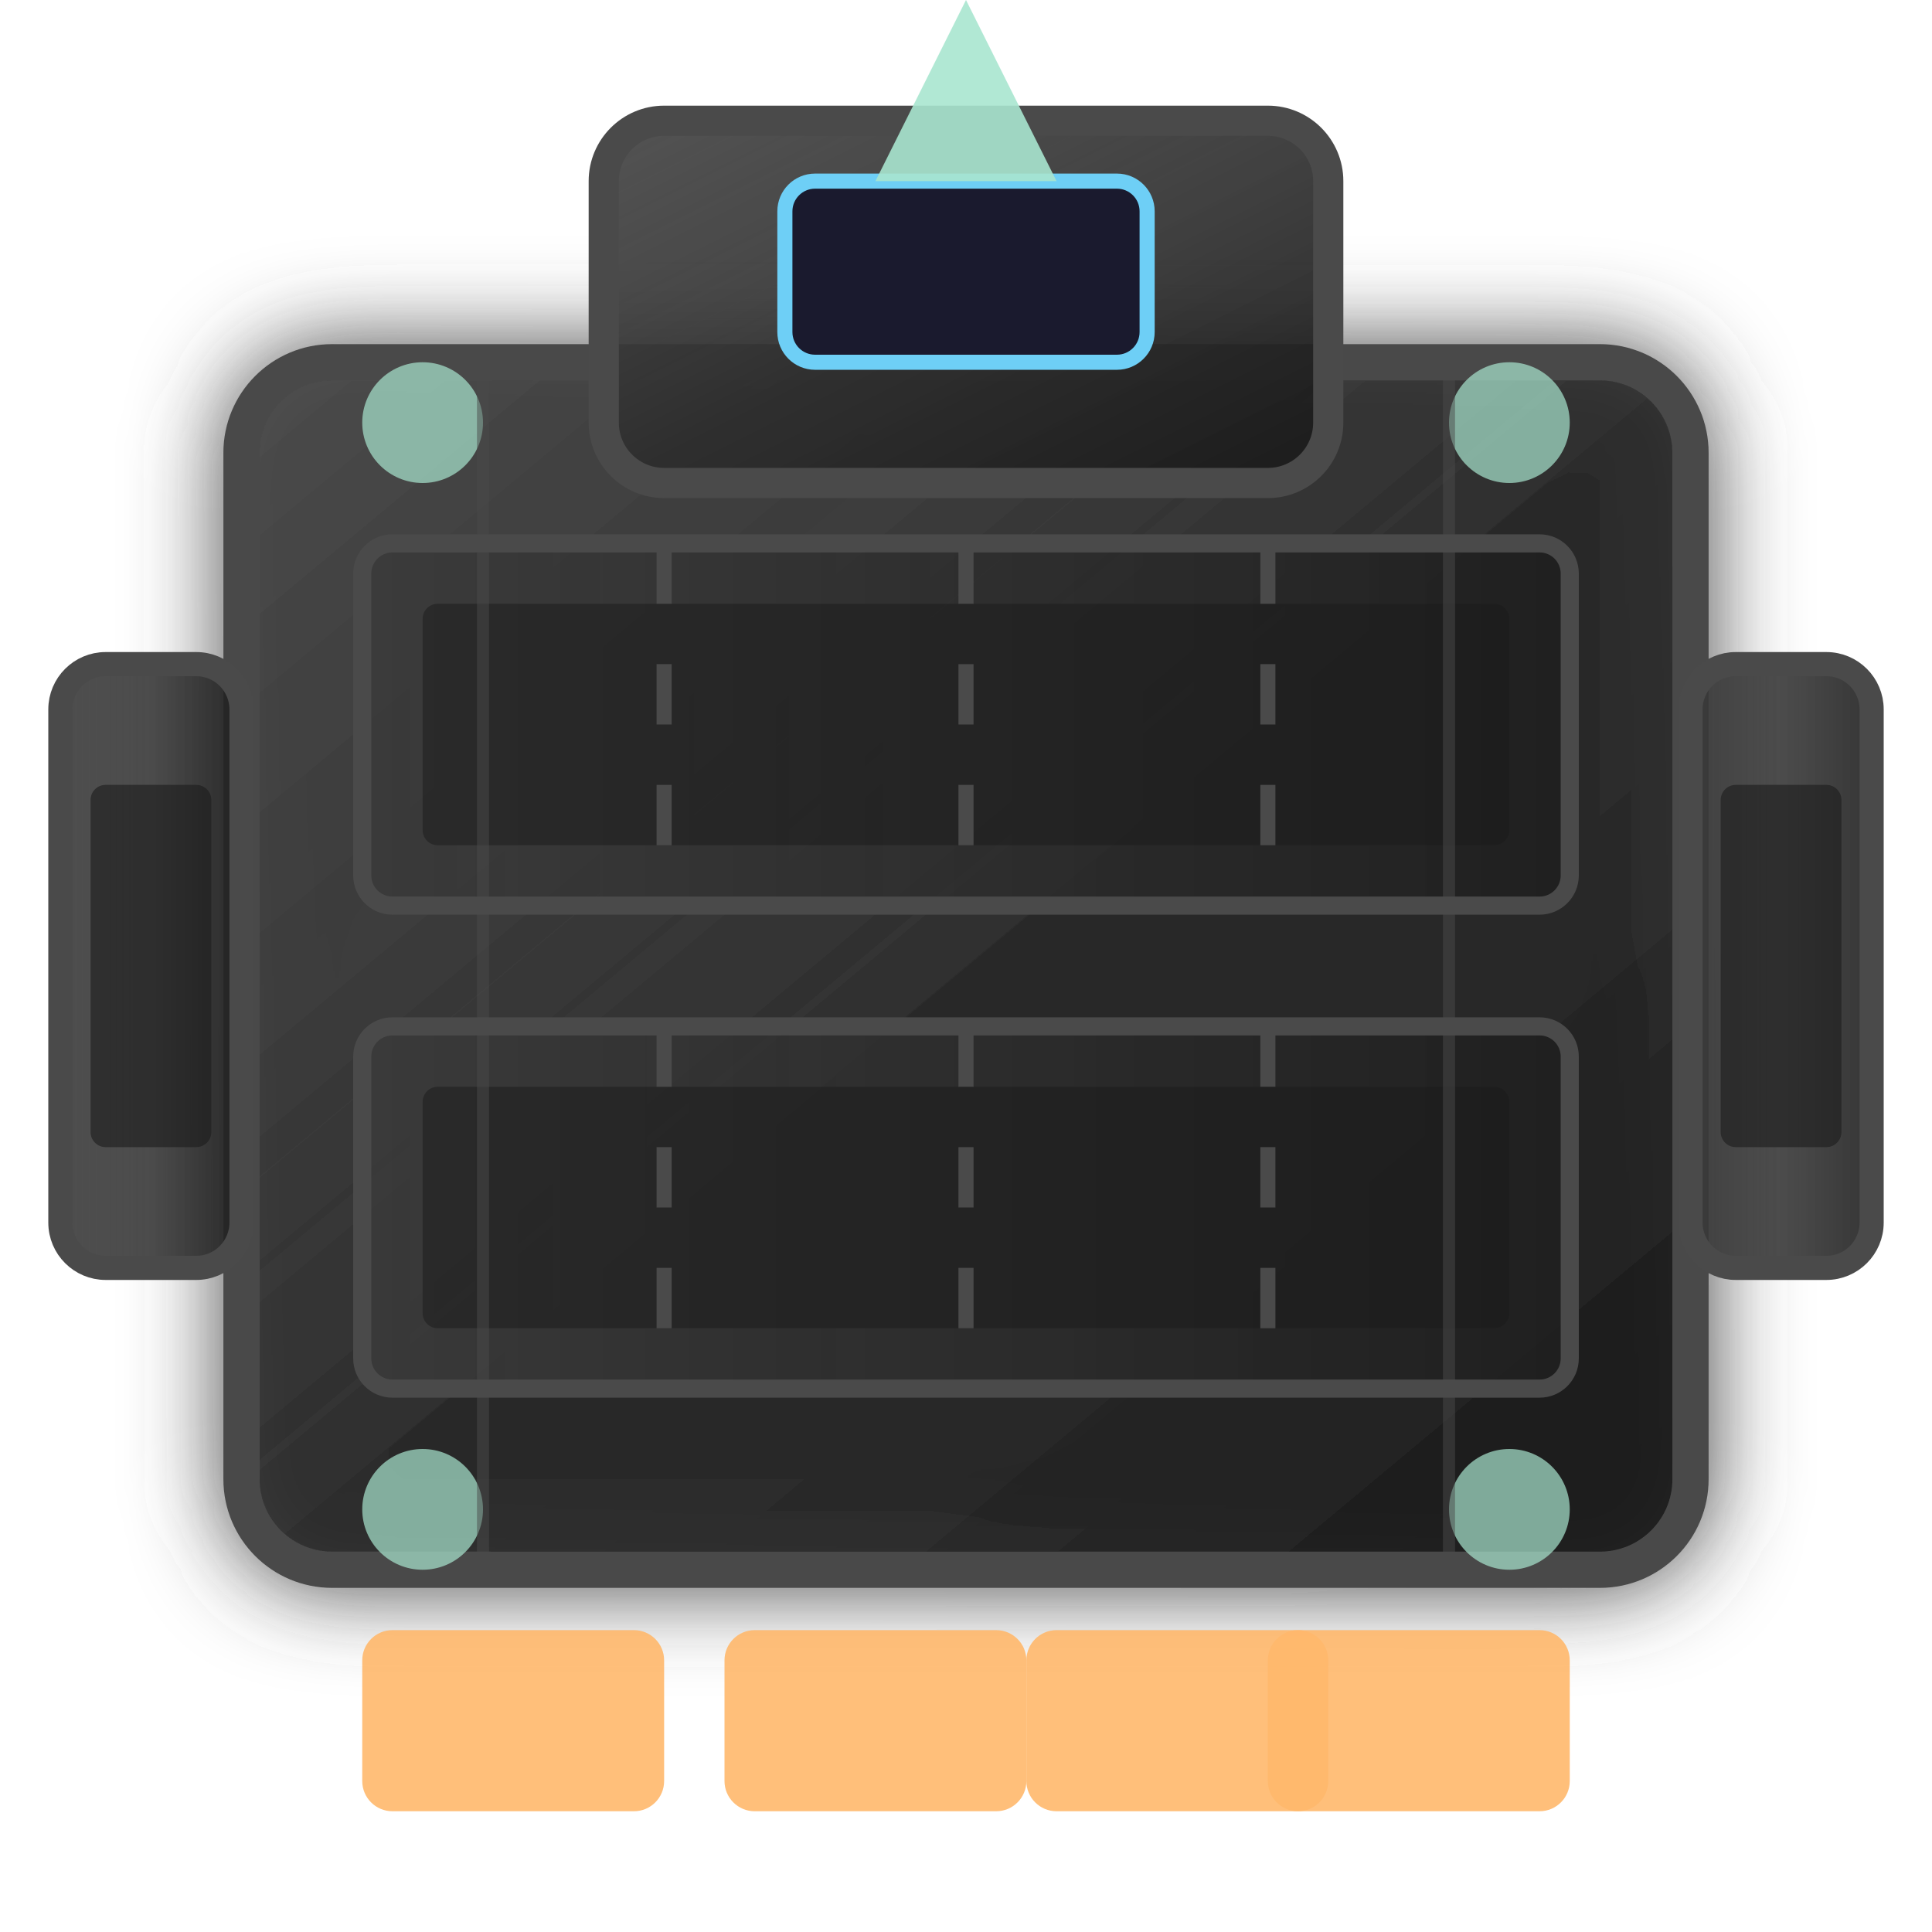
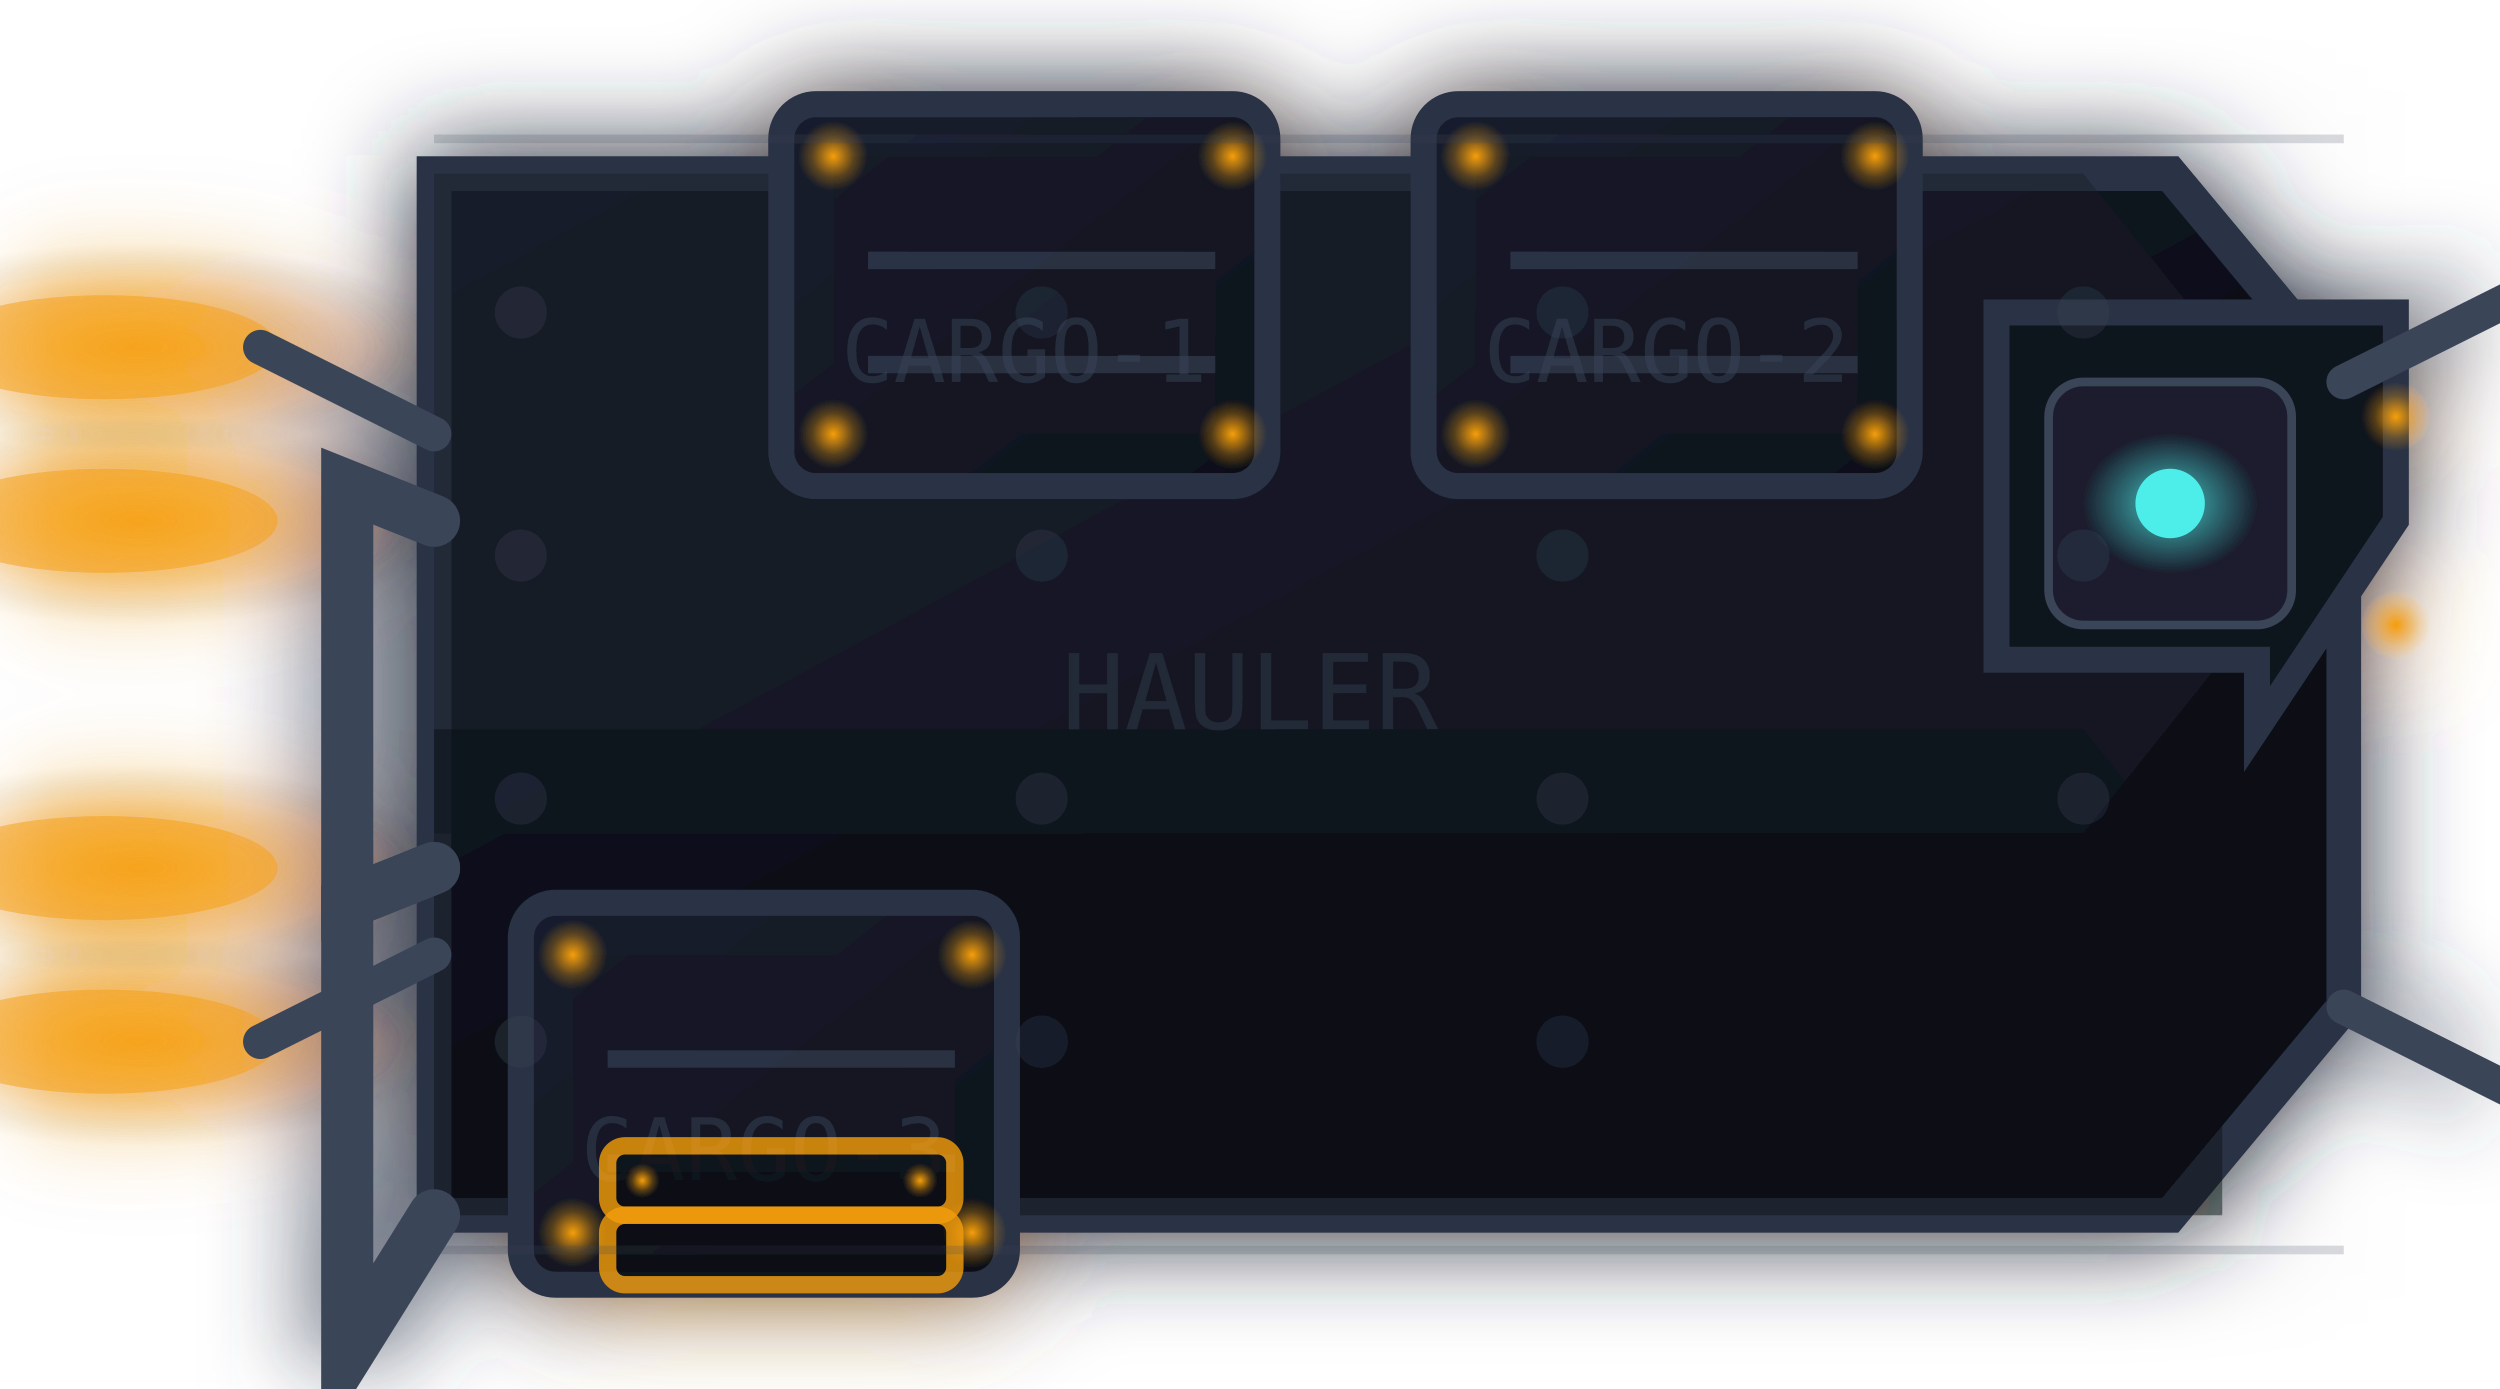
- <svg xmlns="http://www.w3.org/2000/svg" viewBox="0 0 64 64" width="64" height="64">
+ <svg xmlns="http://www.w3.org/2000/svg" viewBox="0 0 144 80" width="144" height="80">
  <defs>
-     <linearGradient id="haulerHull" x1="0%" y1="0%" x2="100%" y2="100%">
-       <stop offset="0%" style="stop-color:#4a4a4a;stop-opacity:0.95" />
-       <stop offset="50%" style="stop-color:#2d2d2d;stop-opacity:0.9" />
-       <stop offset="100%" style="stop-color:#1a1a1a;stop-opacity:0.95" />
-     </linearGradient>
-     <linearGradient id="cargoModule" x1="0%" y1="0%" x2="100%" y2="0%">
-       <stop offset="0%" style="stop-color:#3a3a3a;stop-opacity:0.9" />
-       <stop offset="50%" style="stop-color:#2d2d2d;stop-opacity:0.85" />
-       <stop offset="100%" style="stop-color:#1f1f1f;stop-opacity:0.9" />
-     </linearGradient>
-     <linearGradient id="haulerAccent" x1="0%" y1="0%" x2="0%" y2="100%">
-       <stop offset="0%" style="stop-color:#ffb86b;stop-opacity:0.8" />
-       <stop offset="100%" style="stop-color:#ff9632;stop-opacity:0.6" />
-     </linearGradient>
-     <filter id="haulerGlow" x="-50%" y="-50%" width="200%" height="200%">
-       <feGaussianBlur stdDeviation="1.5" result="coloredBlur" />
+     <filter id="haulerEngineGlow" x="-50%" y="-50%" width="200%" height="200%">
+       <feGaussianBlur stdDeviation="3" result="blur" />
      <feMerge>
-         <feMergeNode in="coloredBlur" />
+         <feMergeNode in="blur" />
        <feMergeNode in="SourceGraphic" />
      </feMerge>
    </filter>
+     <linearGradient id="haulerHull" x1="0%" y1="0%" x2="100%" y2="100%">
+       <stop offset="0%" stop-color="#151a25" />
+       <stop offset="30%" stop-color="#10141e" />
+       <stop offset="60%" stop-color="#0c1018" />
+       <stop offset="100%" stop-color="#080a10" />
+     </linearGradient>
+     <linearGradient id="cargoModule" x1="0%" y1="0%" x2="100%" y2="100%">
+       <stop offset="0%" stop-color="#1a1f2e" />
+       <stop offset="50%" stop-color="#141824" />
+       <stop offset="100%" stop-color="#0d1018" />
+     </linearGradient>
+     <linearGradient id="indPanelLine" x1="0%" y1="0%" x2="100%" y2="0%">
+       <stop offset="0%" stop-color="#3a4458" />
+       <stop offset="50%" stop-color="#4a5870" />
+       <stop offset="100%" stop-color="#3a4458" />
+     </linearGradient>
+     <radialGradient id="amberLight" cx="50%" cy="50%" r="50%">
+       <stop offset="0%" stop-color="#f59e0b" stop-opacity="1" />
+       <stop offset="60%" stop-color="#f59e0b" stop-opacity="0.3" />
+       <stop offset="100%" stop-color="#f59e0b" stop-opacity="0" />
+     </radialGradient>
+     <radialGradient id="haulerExhaust" cx="50%" cy="50%" r="50%">
+       <stop offset="0%" stop-color="#f59e0b" stop-opacity="1" />
+       <stop offset="30%" stop-color="#f59e0b" stop-opacity="0.6" />
+       <stop offset="70%" stop-color="#d97706" stop-opacity="0.2" />
+       <stop offset="100%" stop-color="#1a1f2e" stop-opacity="0" />
+     </radialGradient>
+     <radialGradient id="bridgeGlow" cx="50%" cy="50%" r="50%">
+       <stop offset="0%" stop-color="#4deeea" stop-opacity="0.8" />
+       <stop offset="100%" stop-color="#4deeea" stop-opacity="0" />
+     </radialGradient>
+     <radialGradient id="cargoGlow" cx="50%" cy="50%" r="50%">
+       <stop offset="0%" stop-color="#f59e0b" stop-opacity="0.4" />
+       <stop offset="100%" stop-color="#f59e0b" stop-opacity="0" />
+     </radialGradient>
  </defs>
-   <rect x="8" y="12" width="48" height="40" rx="3" fill="url(#haulerHull)" stroke="#4a4a4a" stroke-width="1.2" filter="url(#haulerGlow)" />
-   <rect x="20" y="4" width="24" height="12" rx="2" fill="url(#haulerHull)" stroke="#4a4a4a" stroke-width="1" />
-   <rect x="26" y="6" width="12" height="6" rx="1" fill="#1a1a2e" stroke="#6ecff6" stroke-width="0.5" />
-   <rect x="12" y="18" width="40" height="12" rx="1" fill="url(#cargoModule)" stroke="#4a4a4a" stroke-width="0.6" />
-   <rect x="14" y="20" width="36" height="8" rx="0.5" fill="#1a1a1a" opacity="0.5" />
-   <line x1="22" y1="18" x2="22" y2="30" stroke="#4a4a4a" stroke-width="0.5" stroke-dasharray="2,2" />
-   <line x1="32" y1="18" x2="32" y2="30" stroke="#4a4a4a" stroke-width="0.5" stroke-dasharray="2,2" />
-   <line x1="42" y1="18" x2="42" y2="30" stroke="#4a4a4a" stroke-width="0.5" stroke-dasharray="2,2" />
-   <rect x="12" y="34" width="40" height="12" rx="1" fill="url(#cargoModule)" stroke="#4a4a4a" stroke-width="0.6" />
-   <rect x="14" y="36" width="36" height="8" rx="0.5" fill="#1a1a1a" opacity="0.5" />
-   <line x1="22" y1="34" x2="22" y2="46" stroke="#4a4a4a" stroke-width="0.5" stroke-dasharray="2,2" />
-   <line x1="32" y1="34" x2="32" y2="46" stroke="#4a4a4a" stroke-width="0.5" stroke-dasharray="2,2" />
-   <line x1="42" y1="34" x2="42" y2="46" stroke="#4a4a4a" stroke-width="0.5" stroke-dasharray="2,2" />
-   <rect x="2" y="22" width="6" height="20" rx="1.5" fill="url(#cargoModule)" stroke="#4a4a4a" stroke-width="0.8" />
-   <rect x="56" y="22" width="6" height="20" rx="1.5" fill="url(#cargoModule)" stroke="#4a4a4a" stroke-width="0.8" />
-   <rect x="3" y="26" width="4" height="12" rx="0.5" fill="#1a1a1a" opacity="0.6" />
-   <rect x="57" y="26" width="4" height="12" rx="0.5" fill="#1a1a1a" opacity="0.6" />
-   <rect x="12" y="54" width="10" height="6" rx="1" fill="#ffb86b" opacity="0.9" />
-   <rect x="24" y="54" width="10" height="6" rx="1" fill="#ffb86b" opacity="0.9" />
-   <rect x="34" y="54" width="10" height="6" rx="1" fill="#ffb86b" opacity="0.9" />
-   <rect x="42" y="54" width="10" height="6" rx="1" fill="#ffb86b" opacity="0.9" />
-   <circle cx="14" cy="14" r="2" fill="#a8e6cf" opacity="0.7" />
-   <circle cx="50" cy="14" r="2" fill="#a8e6cf" opacity="0.7" />
-   <circle cx="14" cy="50" r="2" fill="#a8e6cf" opacity="0.7" />
-   <circle cx="50" cy="50" r="2" fill="#a8e6cf" opacity="0.7" />
-   <polygon points="32,0 29,6 35,6" fill="#a8e6cf" opacity="0.9" />
-   <line x1="16" y1="12" x2="16" y2="52" stroke="#4a4a4a" stroke-width="0.4" opacity="0.5" />
-   <line x1="48" y1="12" x2="48" y2="52" stroke="#4a4a4a" stroke-width="0.4" opacity="0.5" />
+   <g filter="url(#haulerEngineGlow)">
+     <g opacity="0.7">
+       <ellipse cx="8" cy="20" rx="18" ry="6" fill="url(#haulerExhaust)" />
+       <ellipse cx="8" cy="30" rx="18" ry="6" fill="url(#haulerExhaust)" />
+       <ellipse cx="8" cy="50" rx="18" ry="6" fill="url(#haulerExhaust)" />
+       <ellipse cx="8" cy="60" rx="18" ry="6" fill="url(#haulerExhaust)" />
+     </g>
+     <ellipse cx="6" cy="20" rx="10" ry="3" fill="#f59e0b" opacity="0.5" />
+     <ellipse cx="6" cy="30" rx="10" ry="3" fill="#f59e0b" opacity="0.5" />
+     <ellipse cx="6" cy="50" rx="10" ry="3" fill="#f59e0b" opacity="0.5" />
+     <ellipse cx="6" cy="60" rx="10" ry="3" fill="#f59e0b" opacity="0.5" />
+     <path d="M 25 10 L 125 10 L 135 22 L 135 58 L 125 70 L 25 70 Z" fill="url(#haulerHull)" stroke="#2a3244" stroke-width="2" />
+     <path d="M 25 10 L 120 10 L 128 20 L 128 38 L 120 48 L 25 48 Z" fill="#1a1f2e" opacity="0.5" />
+     <path d="M 25 42 L 120 42 L 128 52 L 128 70 L 25 70 Z" fill="#0c1018" opacity="0.5" />
+     <path d="M 115 18 L 138 18 L 138 30 L 130 42 L 130 38 L 115 38 Z" fill="#10141e" stroke="#2a3244" stroke-width="1.5" />
+     <rect x="118" y="22" width="14" height="14" rx="2" fill="#1a1f2e" stroke="#3a4458" stroke-width="0.5" />
+     <ellipse cx="125" cy="29" rx="5" ry="4" fill="url(#bridgeGlow)" />
+     <circle cx="125" cy="29" r="2" fill="#4deeea" />
+     <circle cx="138" cy="24" r="2" fill="url(#amberLight)" />
+     <circle cx="138" cy="36" r="2" fill="url(#amberLight)" />
+     <g>
+       <rect x="45" y="6" width="28" height="22" rx="2" fill="url(#cargoModule)" stroke="#2a3244" stroke-width="1.5" />
+       <rect x="48" y="9" width="22" height="16" rx="1" fill="#141824" opacity="0.6" />
+       <line x1="50" y1="15" x2="70" y2="15" stroke="#3a4458" stroke-width="1" opacity="0.6" />
+       <line x1="50" y1="21" x2="70" y2="21" stroke="#3a4458" stroke-width="1" opacity="0.6" />
+       <circle cx="48" cy="9" r="2" fill="url(#amberLight)" />
+       <circle cx="71" cy="9" r="2" fill="url(#amberLight)" />
+       <circle cx="48" cy="25" r="2" fill="url(#amberLight)" />
+       <circle cx="71" cy="25" r="2" fill="url(#amberLight)" />
+       <text x="59" y="22" font-family="ui-monospace, Consolas, monospace" font-size="5" fill="#3a4458" text-anchor="middle" opacity="0.5">CARGO-1</text>
+     </g>
+     <g>
+       <rect x="82" y="6" width="28" height="22" rx="2" fill="url(#cargoModule)" stroke="#2a3244" stroke-width="1.5" />
+       <rect x="85" y="9" width="22" height="16" rx="1" fill="#141824" opacity="0.6" />
+       <line x1="87" y1="15" x2="107" y2="15" stroke="#3a4458" stroke-width="1" opacity="0.6" />
+       <line x1="87" y1="21" x2="107" y2="21" stroke="#3a4458" stroke-width="1" opacity="0.6" />
+       <circle cx="85" cy="9" r="2" fill="url(#amberLight)" />
+       <circle cx="108" cy="9" r="2" fill="url(#amberLight)" />
+       <circle cx="85" cy="25" r="2" fill="url(#amberLight)" />
+       <circle cx="108" cy="25" r="2" fill="url(#amberLight)" />
+       <text x="96" y="22" font-family="ui-monospace, Consolas, monospace" font-size="5" fill="#3a4458" text-anchor="middle" opacity="0.5">CARGO-2</text>
+     </g>
+     <g>
+       <rect x="30" y="52" width="28" height="22" rx="2" fill="url(#cargoModule)" stroke="#2a3244" stroke-width="1.5" />
+       <rect x="33" y="55" width="22" height="16" rx="1" fill="#141824" opacity="0.6" />
+       <line x1="35" y1="61" x2="55" y2="61" stroke="#3a4458" stroke-width="1" opacity="0.6" />
+       <line x1="35" y1="67" x2="55" y2="67" stroke="#3a4458" stroke-width="1" opacity="0.6" />
+       <circle cx="33" cy="55" r="2" fill="url(#amberLight)" />
+       <circle cx="56" cy="55" r="2" fill="url(#amberLight)" />
+       <circle cx="33" cy="71" r="2" fill="url(#amberLight)" />
+       <circle cx="56" cy="71" r="2" fill="url(#amberLight)" />
+       <text x="44" y="68" font-family="ui-monospace, Consolas, monospace" font-size="5" fill="#3a4458" text-anchor="middle" opacity="0.5">CARGO-3</text>
+     </g>
+     <path d="M 25 30 L 20 28 L 20 52 L 25 50" fill="none" stroke="#3a4458" stroke-width="3" stroke-linecap="round" />
+     <path d="M 25 50 L 20 52 L 20 78 L 25 70" fill="none" stroke="#3a4458" stroke-width="3" stroke-linecap="round" />
+     <line x1="30" y1="18" x2="110" y2="18" stroke="url(#indPanelLine)" stroke-width="1" opacity="0.6" />
+     <line x1="30" y1="32" x2="110" y2="32" stroke="url(#indPanelLine)" stroke-width="1" opacity="0.6" />
+     <line x1="30" y1="46" x2="110" y2="46" stroke="url(#indPanelLine)" stroke-width="1" opacity="0.6" />
+     <line x1="30" y1="60" x2="110" y2="60" stroke="url(#indPanelLine)" stroke-width="1" opacity="0.6" />
+     <line x1="30" y1="62" x2="110" y2="62" stroke="url(#indPanelLine)" stroke-width="1" opacity="0.6" />
+     <line x1="40" y1="10" x2="40" y2="70" stroke="url(#indPanelLine)" stroke-width="0.5" opacity="0.4" />
+     <line x1="60" y1="10" x2="60" y2="70" stroke="url(#indPanelLine)" stroke-width="0.5" opacity="0.4" />
+     <line x1="80" y1="10" x2="80" y2="44" stroke="url(#indPanelLine)" stroke-width="0.5" opacity="0.4" />
+     <line x1="100" y1="10" x2="100" y2="44" stroke="url(#indPanelLine)" stroke-width="0.5" opacity="0.4" />
+     <line x1="115" y1="10" x2="115" y2="44" stroke="url(#indPanelLine)" stroke-width="0.5" opacity="0.4" />
+     <g fill="#3a4458" opacity="0.3">
+       <circle cx="30" cy="18" r="1.5" />
+       <circle cx="30" cy="32" r="1.5" />
+       <circle cx="30" cy="46" r="1.5" />
+       <circle cx="30" cy="60" r="1.5" />
+       <circle cx="60" cy="18" r="1.5" />
+       <circle cx="60" cy="32" r="1.5" />
+       <circle cx="60" cy="46" r="1.5" />
+       <circle cx="60" cy="60" r="1.5" />
+       <circle cx="90" cy="18" r="1.5" />
+       <circle cx="90" cy="32" r="1.5" />
+       <circle cx="90" cy="46" r="1.5" />
+       <circle cx="90" cy="60" r="1.5" />
+       <circle cx="120" cy="18" r="1.5" />
+       <circle cx="120" cy="32" r="1.5" />
+       <circle cx="120" cy="46" r="1.5" />
+     </g>
+     <g stroke="#3a4458" stroke-width="2" fill="none">
+       <path d="M 25 25 L 15 20" stroke-linecap="round" />
+       <path d="M 25 55 L 15 60" stroke-linecap="round" />
+       <path d="M 135 22 L 145 17" stroke-linecap="round" />
+       <path d="M 135 58 L 145 63" stroke-linecap="round" />
+     </g>
+     <g>
+       <rect x="35" y="66" width="20" height="4" rx="1" fill="#0a0c12" stroke="#f59e0b" stroke-width="1" opacity="0.8" />
+       <rect x="35" y="70" width="20" height="4" rx="1" fill="#0a0c12" stroke="#f59e0b" stroke-width="1" opacity="0.8" />
+       <circle cx="37" cy="68" r="1" fill="url(#amberLight)" />
+       <circle cx="53" cy="68" r="1" fill="url(#amberLight)" />
+     </g>
+     <text x="72" y="42" font-family="ui-monospace, Consolas, monospace" font-size="6" fill="#3a4458" text-anchor="middle" opacity="0.4">HAULER</text>
+     <g stroke="#3a4458" stroke-width="0.5" opacity="0.2">
+       <line x1="25" y1="8" x2="135" y2="8" />
+       <line x1="25" y1="72" x2="135" y2="72" />
+     </g>
+   </g>
</svg>
